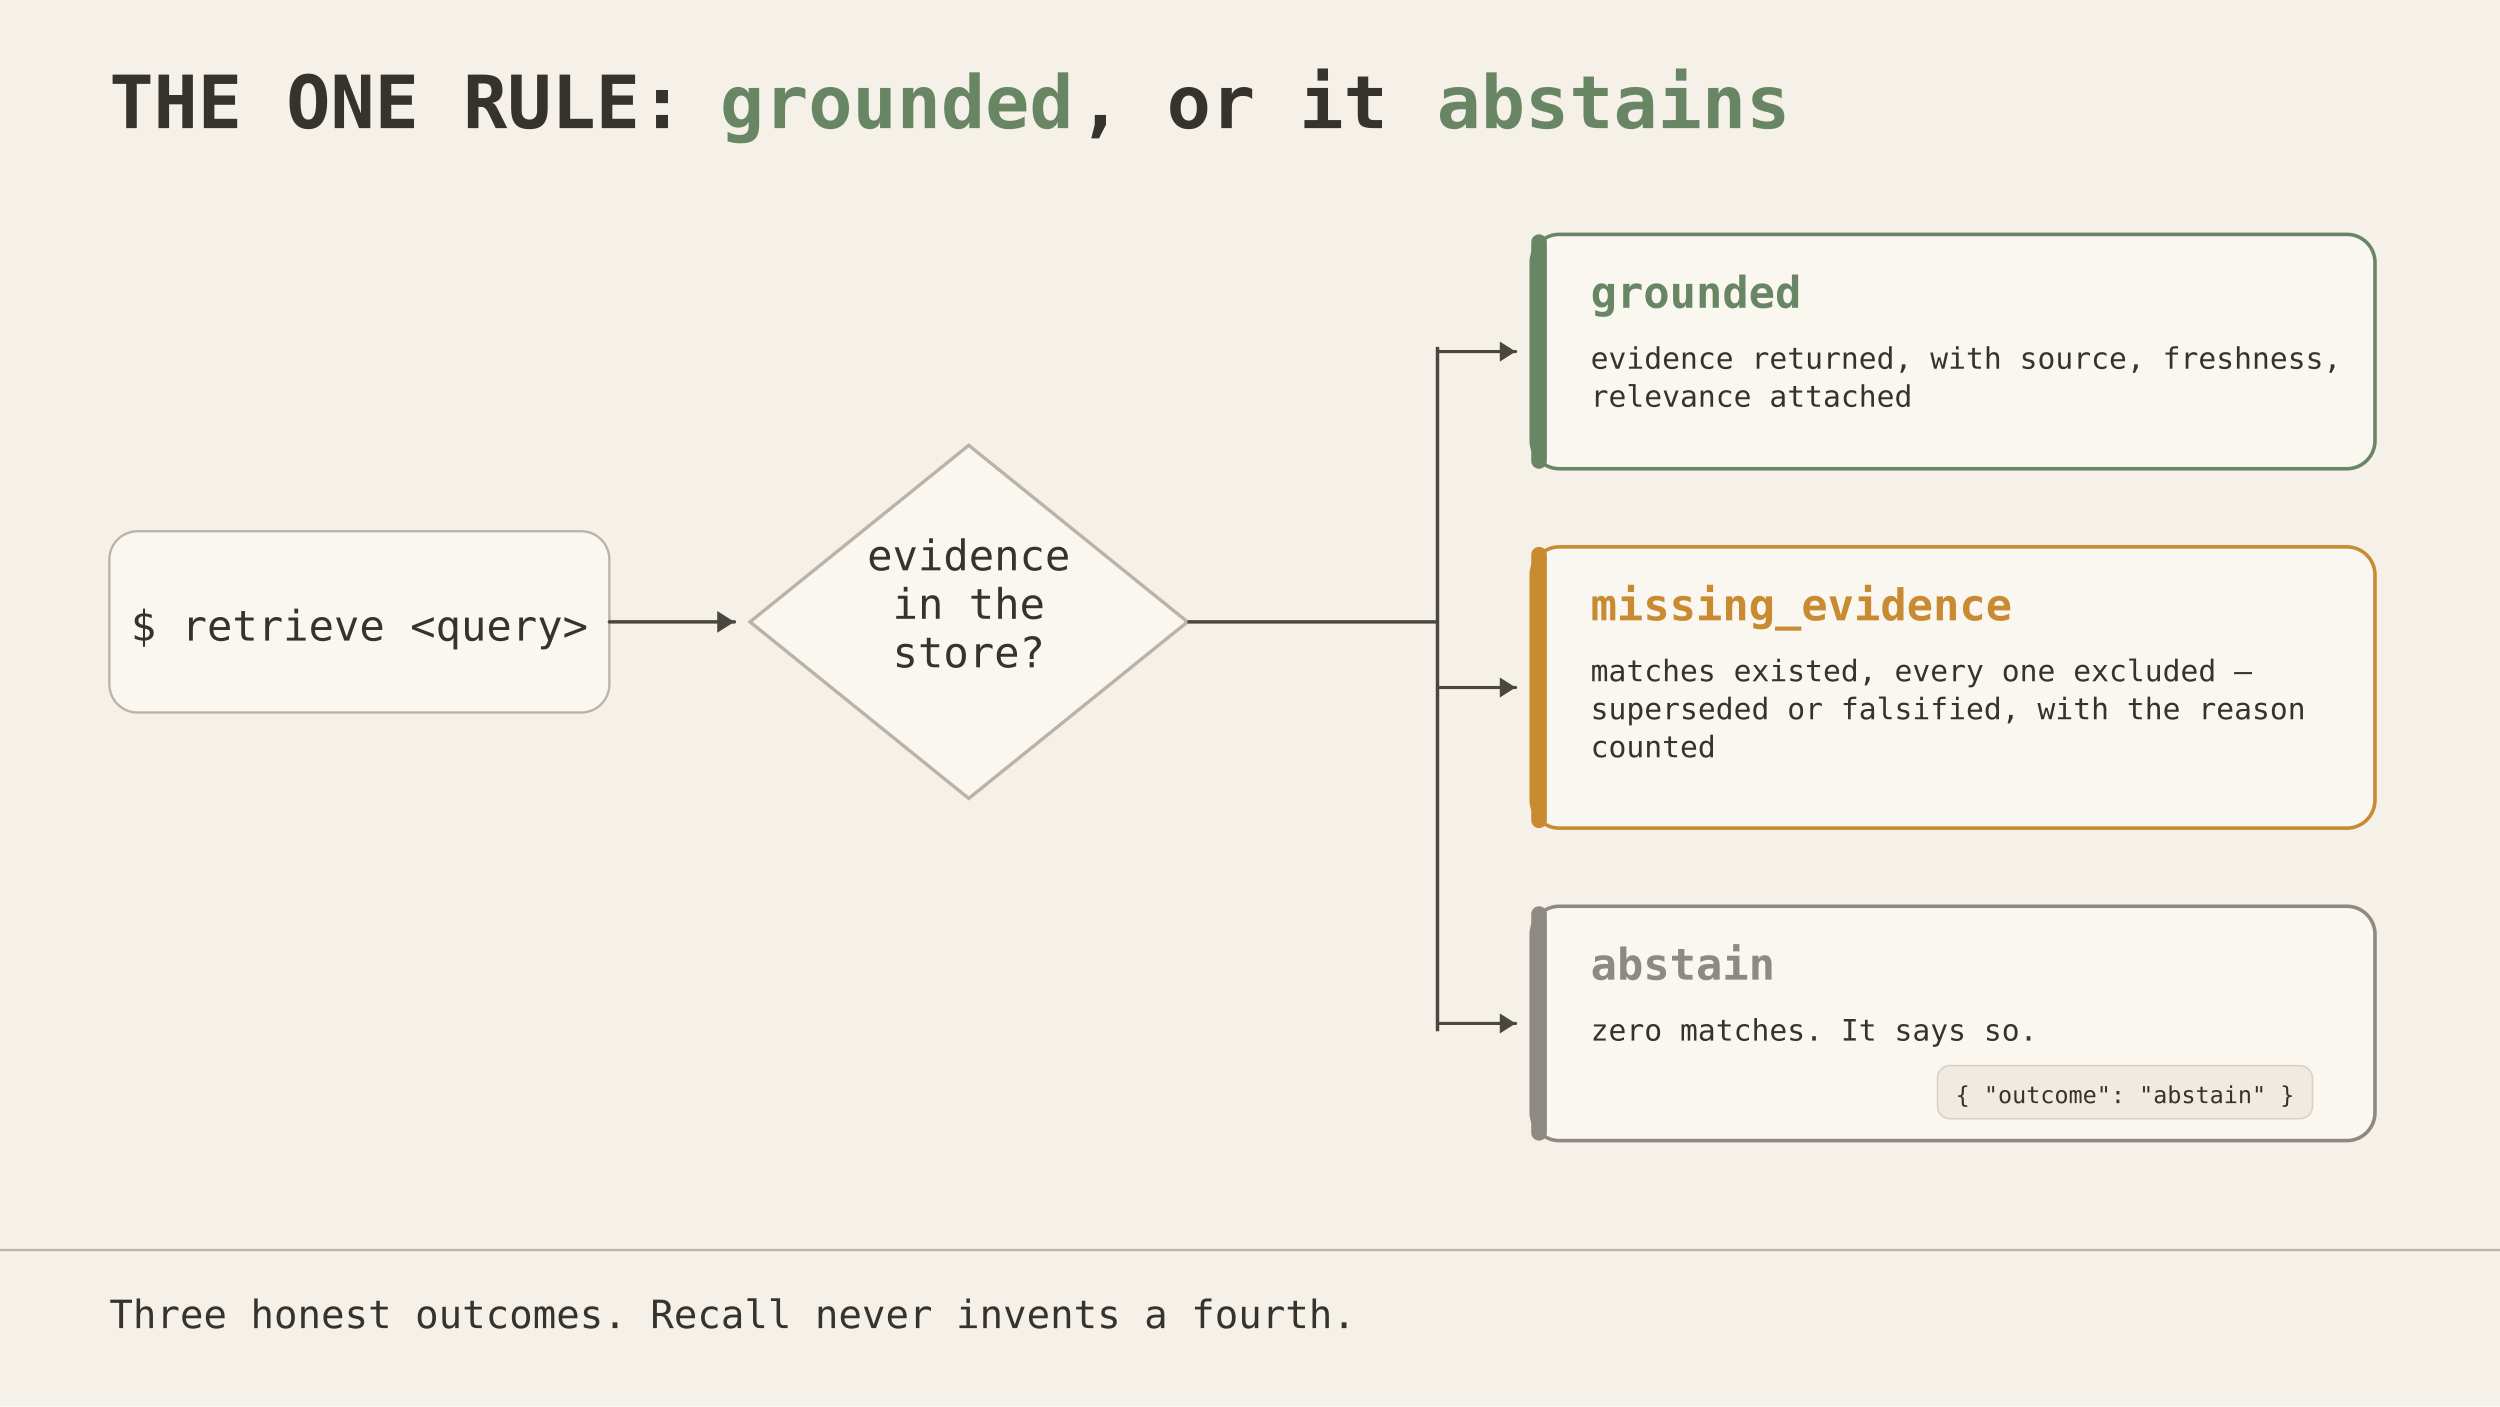
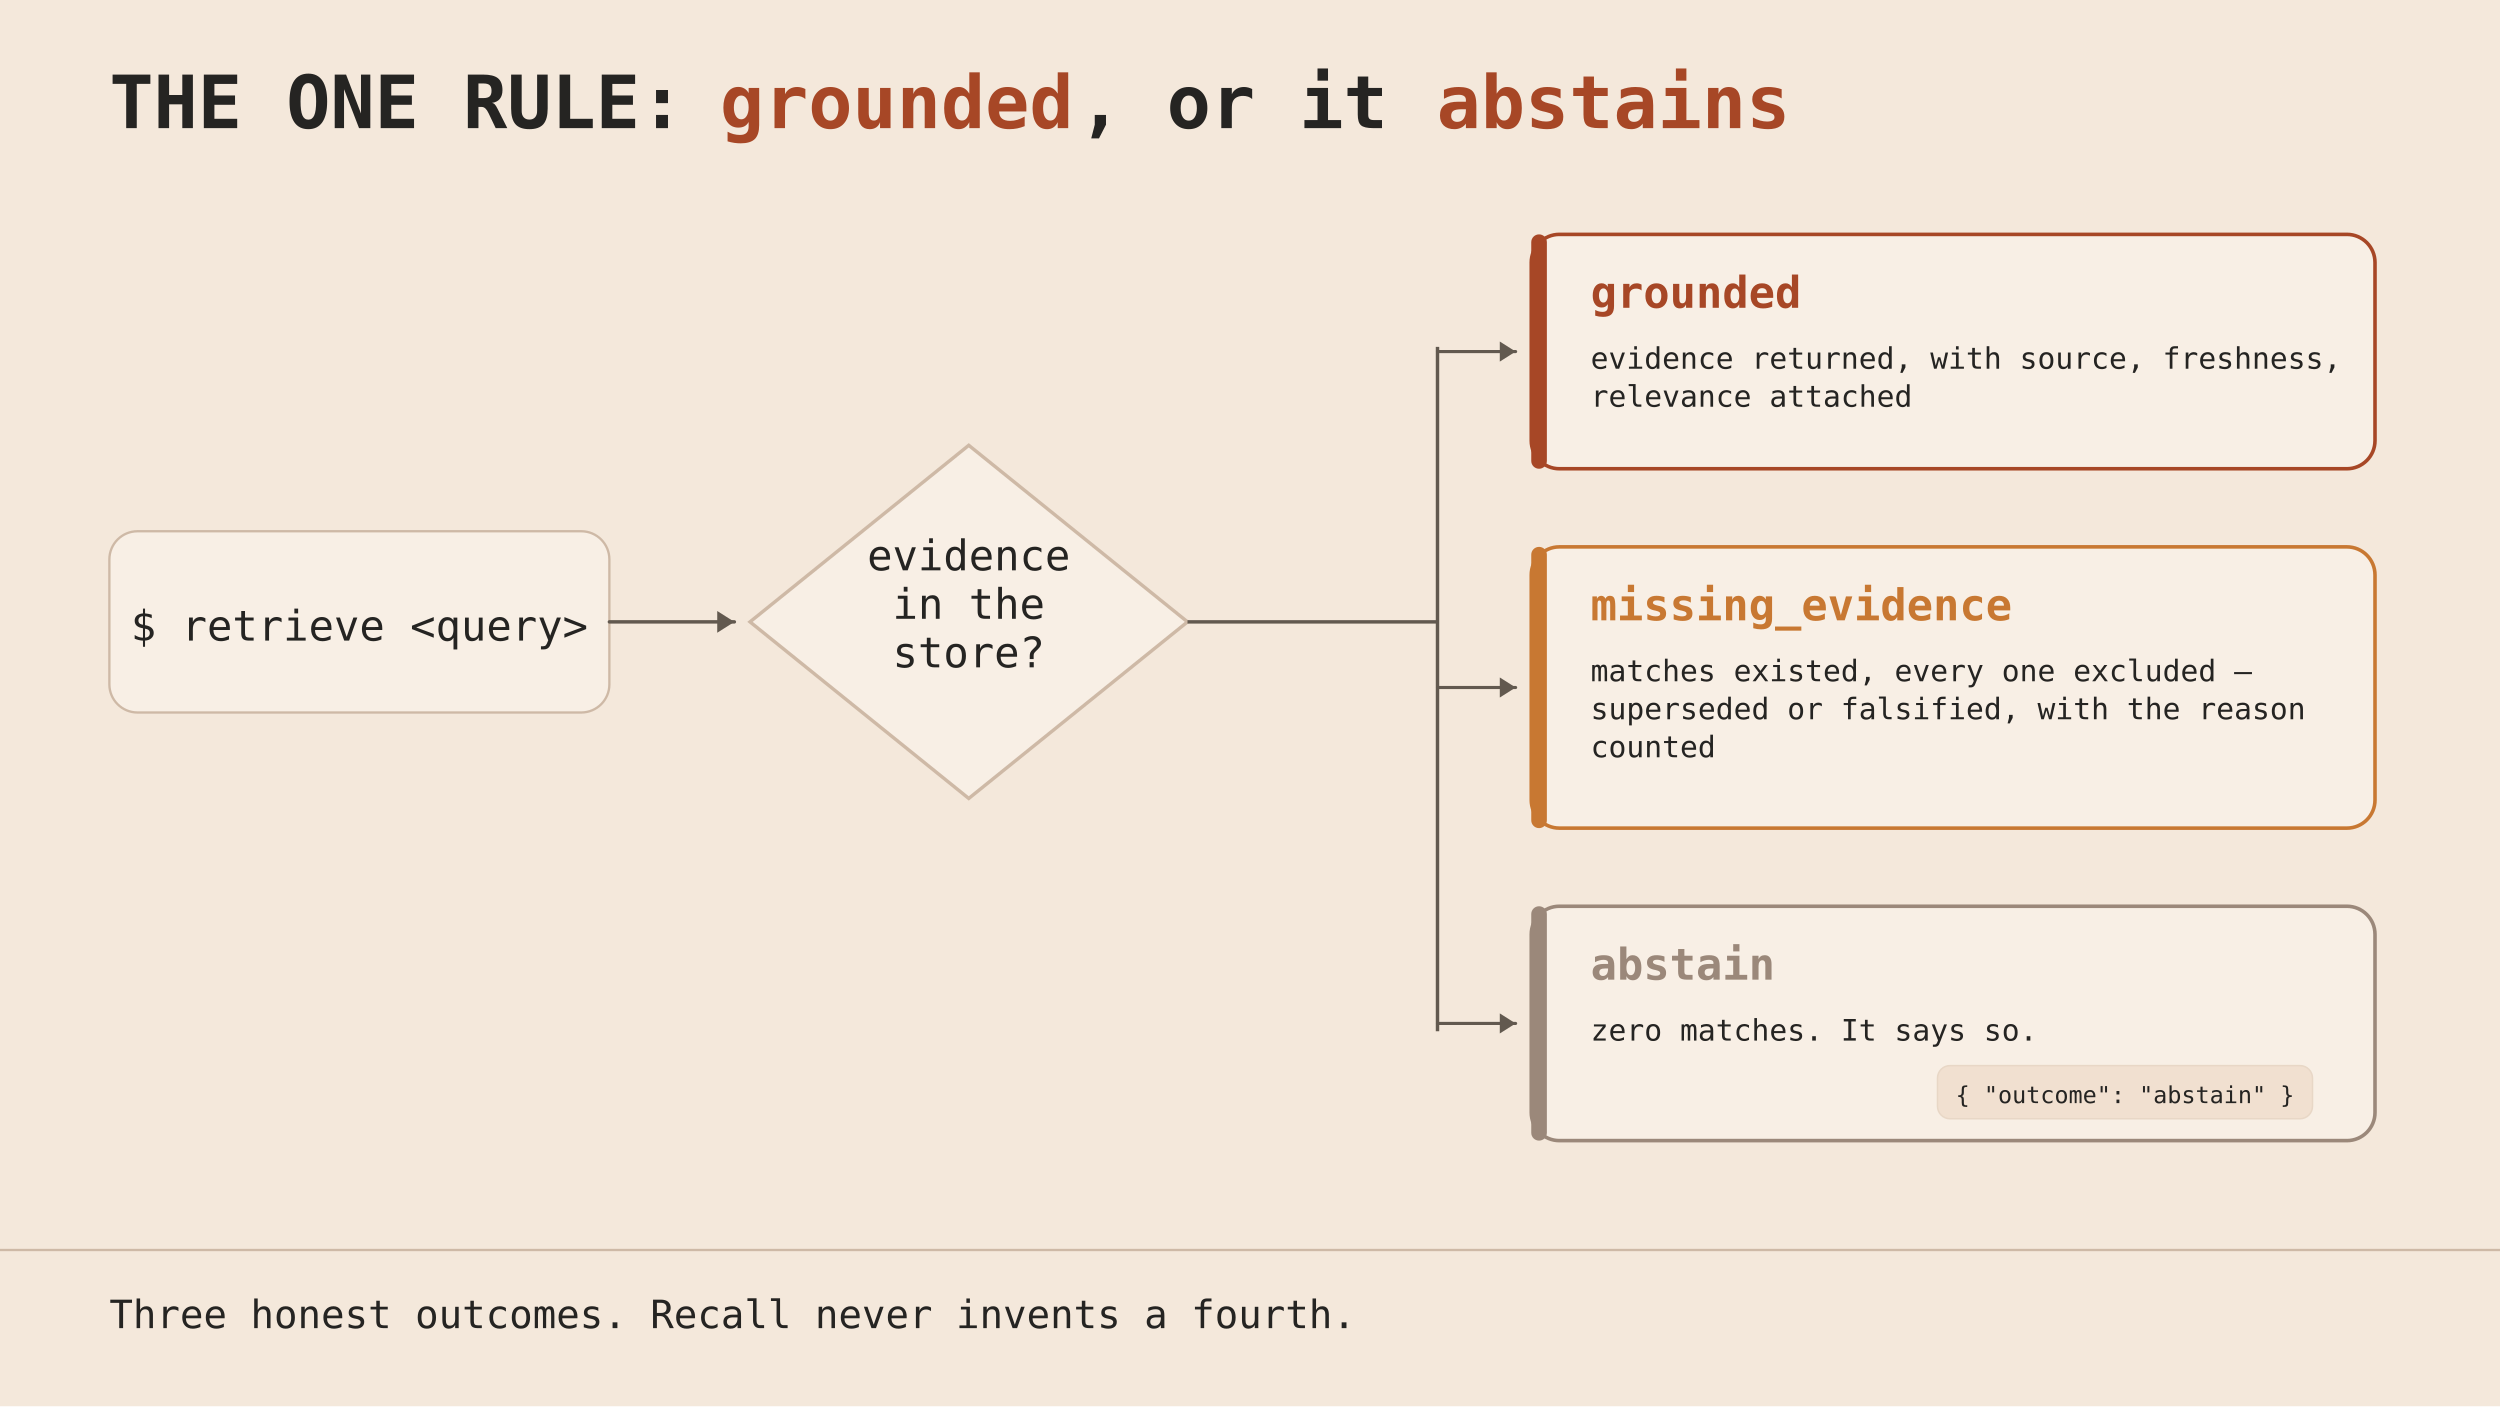
<svg xmlns="http://www.w3.org/2000/svg" baseProfile="full" height="900" version="1.1" viewBox="0 0 1600 900" width="1600">
  <defs />
-   <rect fill="#F5F1E9" height="900" width="1600" x="0" y="0" />
-   <text fill="#36332F" font-family="DejaVu Sans Mono, Noto Sans Mono, monospace" font-size="47" font-weight="bold" opacity="1.0" text-anchor="start" x="70" y="82">THE ONE RULE:</text>
-   <text fill="#698664" font-family="DejaVu Sans Mono, Noto Sans Mono, monospace" font-size="47" font-weight="bold" opacity="1.0" text-anchor="start" x="460.71" y="82">grounded</text>
-   <text fill="#36332F" font-family="DejaVu Sans Mono, Noto Sans Mono, monospace" font-size="47" font-weight="bold" opacity="1.0" text-anchor="start" x="690.07" y="82">, or it </text>
-   <text fill="#698664" font-family="DejaVu Sans Mono, Noto Sans Mono, monospace" font-size="47" font-weight="bold" opacity="1.0" text-anchor="start" x="919.43" y="82">abstains</text>
-   <rect fill="#FAF7F1" height="116" rx="18" ry="18" stroke="#BBB3A8" stroke-width="1.5" width="320" x="70" y="340" />
-   <text fill="#36332F" font-family="DejaVu Sans Mono, Noto Sans Mono, monospace" font-size="27" font-weight="normal" opacity="1.0" text-anchor="middle" x="230" y="410">$ retrieve &lt;query&gt;</text>
-   <polygon fill="#FAF7F1" points="620,285 760,398 620,511 480,398" stroke="#BBB3A8" stroke-width="2.2" />
-   <text fill="#36332F" font-family="DejaVu Sans Mono, Noto Sans Mono, monospace" font-size="27" font-weight="normal" opacity="1.0" text-anchor="middle" x="620" y="365.0">evidence</text>
-   <text fill="#36332F" font-family="DejaVu Sans Mono, Noto Sans Mono, monospace" font-size="27" font-weight="normal" opacity="1.0" text-anchor="middle" x="620" y="396.05">in the</text>
-   <text fill="#36332F" font-family="DejaVu Sans Mono, Noto Sans Mono, monospace" font-size="27" font-weight="normal" opacity="1.0" text-anchor="middle" x="620" y="427.1">store?</text>
-   <line stroke="#4A4640" stroke-linecap="round" stroke-width="2.2" x1="390" x2="470" y1="398" y2="398" />
-   <polygon fill="#4A4640" points="470,398 459.024,404.966 459.024,391.034" />
-   <line stroke="#4A4640" stroke-width="2.2" x1="760" x2="920" y1="398" y2="398" />
-   <line stroke="#4A4640" stroke-width="2.2" x1="920" x2="920" y1="222" y2="660" />
-   <rect fill="#FAF7F1" height="150" rx="18" ry="18" stroke="#698664" stroke-width="2.3" width="540" x="980" y="150" />
-   <rect fill="#698664" height="150" rx="5" ry="5" width="10" x="980" y="150" />
-   <text fill="#698664" font-family="DejaVu Sans Mono, Noto Sans Mono, monospace" font-size="28" font-weight="bold" opacity="1.0" text-anchor="start" x="1018" y="197">grounded</text>
-   <text fill="#36332F" font-family="DejaVu Sans Mono, Noto Sans Mono, monospace" font-size="19" font-weight="normal" opacity="1.0" text-anchor="start" x="1018" y="236.0">evidence returned, with source, freshness,</text>
-   <text fill="#36332F" font-family="DejaVu Sans Mono, Noto Sans Mono, monospace" font-size="19" font-weight="normal" opacity="1.0" text-anchor="start" x="1018" y="260.32">relevance attached</text>
-   <rect fill="#FAF7F1" height="180" rx="18" ry="18" stroke="#C88B32" stroke-width="2.3" width="540" x="980" y="350" />
-   <rect fill="#C88B32" height="180" rx="5" ry="5" width="10" x="980" y="350" />
-   <text fill="#C88B32" font-family="DejaVu Sans Mono, Noto Sans Mono, monospace" font-size="28" font-weight="bold" opacity="1.0" text-anchor="start" x="1018" y="397">missing_evidence</text>
-   <text fill="#36332F" font-family="DejaVu Sans Mono, Noto Sans Mono, monospace" font-size="19" font-weight="normal" opacity="1.0" text-anchor="start" x="1018" y="436.0">matches existed, every one excluded —</text>
-   <text fill="#36332F" font-family="DejaVu Sans Mono, Noto Sans Mono, monospace" font-size="19" font-weight="normal" opacity="1.0" text-anchor="start" x="1018" y="460.32">superseded or falsified, with the reason</text>
-   <text fill="#36332F" font-family="DejaVu Sans Mono, Noto Sans Mono, monospace" font-size="19" font-weight="normal" opacity="1.0" text-anchor="start" x="1018" y="484.64">counted</text>
-   <rect fill="#FAF7F1" height="150" rx="18" ry="18" stroke="#8E8982" stroke-width="2.3" width="540" x="980" y="580" />
-   <rect fill="#8E8982" height="150" rx="5" ry="5" width="10" x="980" y="580" />
-   <text fill="#8E8982" font-family="DejaVu Sans Mono, Noto Sans Mono, monospace" font-size="28" font-weight="bold" opacity="1.0" text-anchor="start" x="1018" y="627">abstain</text>
-   <text fill="#36332F" font-family="DejaVu Sans Mono, Noto Sans Mono, monospace" font-size="19" font-weight="normal" opacity="1.0" text-anchor="start" x="1018" y="666.0">zero matches. It says so.</text>
-   <line stroke="#4A4640" stroke-linecap="round" stroke-width="2.0" x1="920" x2="970" y1="225" y2="225" />
-   <polygon fill="#4A4640" points="970,225 959.868,231.43 959.868,218.57" />
-   <line stroke="#4A4640" stroke-linecap="round" stroke-width="2.0" x1="920" x2="970" y1="440" y2="440" />
-   <polygon fill="#4A4640" points="970,440 959.868,446.43 959.868,433.57" />
-   <line stroke="#4A4640" stroke-linecap="round" stroke-width="2.0" x1="920" x2="970" y1="655" y2="655" />
-   <polygon fill="#4A4640" points="970,655 959.868,661.43 959.868,648.57" />
-   <rect fill="#F0EAE0" height="34" rx="8" ry="8" stroke="#D7D0C6" stroke-width="1" width="240" x="1240" y="682" />
-   <text fill="#36332F" font-family="DejaVu Sans Mono, Noto Sans Mono, monospace" font-size="15" font-weight="normal" opacity="1.0" text-anchor="middle" x="1360" y="706">{ "outcome": "abstain" }</text>
-   <line stroke="#BBB3A8" stroke-width="1.5" x1="0" x2="1600" y1="800" y2="800" />
-   <text fill="#36332F" font-family="DejaVu Sans Mono, Noto Sans Mono, monospace" font-size="25" font-weight="normal" opacity="1.0" text-anchor="start" x="70" y="850">Three honest outcomes. Recall never invents a fourth.</text>
+   <rect fill="#F4E8DB" height="900" width="1600" x="0" y="0" />
+   <text fill="#252422" font-family="DejaVu Sans Mono, Noto Sans Mono, monospace" font-size="47" font-weight="bold" opacity="1.0" text-anchor="start" x="70" y="82">THE ONE RULE:</text>
+   <text fill="#A74726" font-family="DejaVu Sans Mono, Noto Sans Mono, monospace" font-size="47" font-weight="bold" opacity="1.0" text-anchor="start" x="460.71" y="82">grounded</text>
+   <text fill="#252422" font-family="DejaVu Sans Mono, Noto Sans Mono, monospace" font-size="47" font-weight="bold" opacity="1.0" text-anchor="start" x="690.07" y="82">, or it </text>
+   <text fill="#A74726" font-family="DejaVu Sans Mono, Noto Sans Mono, monospace" font-size="47" font-weight="bold" opacity="1.0" text-anchor="start" x="919.43" y="82">abstains</text>
+   <rect fill="#F8EFE5" height="116" rx="18" ry="18" stroke="#CEB9A6" stroke-width="1.5" width="320" x="70" y="340" />
+   <text fill="#252422" font-family="DejaVu Sans Mono, Noto Sans Mono, monospace" font-size="27" font-weight="normal" opacity="1.0" text-anchor="middle" x="230" y="410">$ retrieve &lt;query&gt;</text>
+   <polygon fill="#F8EFE5" points="620,285 760,398 620,511 480,398" stroke="#CEB9A6" stroke-width="2.2" />
+   <text fill="#252422" font-family="DejaVu Sans Mono, Noto Sans Mono, monospace" font-size="27" font-weight="normal" opacity="1.0" text-anchor="middle" x="620" y="365.0">evidence</text>
+   <text fill="#252422" font-family="DejaVu Sans Mono, Noto Sans Mono, monospace" font-size="27" font-weight="normal" opacity="1.0" text-anchor="middle" x="620" y="396.05">in the</text>
+   <text fill="#252422" font-family="DejaVu Sans Mono, Noto Sans Mono, monospace" font-size="27" font-weight="normal" opacity="1.0" text-anchor="middle" x="620" y="427.1">store?</text>
+   <line stroke="#62594F" stroke-linecap="round" stroke-width="2.2" x1="390" x2="470" y1="398" y2="398" />
+   <polygon fill="#62594F" points="470,398 459.024,404.966 459.024,391.034" />
+   <line stroke="#62594F" stroke-width="2.2" x1="760" x2="920" y1="398" y2="398" />
+   <line stroke="#62594F" stroke-width="2.2" x1="920" x2="920" y1="222" y2="660" />
+   <rect fill="#F8EFE5" height="150" rx="18" ry="18" stroke="#A74726" stroke-width="2.3" width="540" x="980" y="150" />
+   <rect fill="#A74726" height="150" rx="5" ry="5" width="10" x="980" y="150" />
+   <text fill="#A74726" font-family="DejaVu Sans Mono, Noto Sans Mono, monospace" font-size="28" font-weight="bold" opacity="1.0" text-anchor="start" x="1018" y="197">grounded</text>
+   <text fill="#252422" font-family="DejaVu Sans Mono, Noto Sans Mono, monospace" font-size="19" font-weight="normal" opacity="1.0" text-anchor="start" x="1018" y="236.0">evidence returned, with source, freshness,</text>
+   <text fill="#252422" font-family="DejaVu Sans Mono, Noto Sans Mono, monospace" font-size="19" font-weight="normal" opacity="1.0" text-anchor="start" x="1018" y="260.32">relevance attached</text>
+   <rect fill="#F8EFE5" height="180" rx="18" ry="18" stroke="#C87832" stroke-width="2.3" width="540" x="980" y="350" />
+   <rect fill="#C87832" height="180" rx="5" ry="5" width="10" x="980" y="350" />
+   <text fill="#C87832" font-family="DejaVu Sans Mono, Noto Sans Mono, monospace" font-size="28" font-weight="bold" opacity="1.0" text-anchor="start" x="1018" y="397">missing_evidence</text>
+   <text fill="#252422" font-family="DejaVu Sans Mono, Noto Sans Mono, monospace" font-size="19" font-weight="normal" opacity="1.0" text-anchor="start" x="1018" y="436.0">matches existed, every one excluded —</text>
+   <text fill="#252422" font-family="DejaVu Sans Mono, Noto Sans Mono, monospace" font-size="19" font-weight="normal" opacity="1.0" text-anchor="start" x="1018" y="460.32">superseded or falsified, with the reason</text>
+   <text fill="#252422" font-family="DejaVu Sans Mono, Noto Sans Mono, monospace" font-size="19" font-weight="normal" opacity="1.0" text-anchor="start" x="1018" y="484.64">counted</text>
+   <rect fill="#F8EFE5" height="150" rx="18" ry="18" stroke="#9B887A" stroke-width="2.3" width="540" x="980" y="580" />
+   <rect fill="#9B887A" height="150" rx="5" ry="5" width="10" x="980" y="580" />
+   <text fill="#9B887A" font-family="DejaVu Sans Mono, Noto Sans Mono, monospace" font-size="28" font-weight="bold" opacity="1.0" text-anchor="start" x="1018" y="627">abstain</text>
+   <text fill="#252422" font-family="DejaVu Sans Mono, Noto Sans Mono, monospace" font-size="19" font-weight="normal" opacity="1.0" text-anchor="start" x="1018" y="666.0">zero matches. It says so.</text>
+   <line stroke="#62594F" stroke-linecap="round" stroke-width="2.0" x1="920" x2="970" y1="225" y2="225" />
+   <polygon fill="#62594F" points="970,225 959.868,231.43 959.868,218.57" />
+   <line stroke="#62594F" stroke-linecap="round" stroke-width="2.0" x1="920" x2="970" y1="440" y2="440" />
+   <polygon fill="#62594F" points="970,440 959.868,446.43 959.868,433.57" />
+   <line stroke="#62594F" stroke-linecap="round" stroke-width="2.0" x1="920" x2="970" y1="655" y2="655" />
+   <polygon fill="#62594F" points="970,655 959.868,661.43 959.868,648.57" />
+   <rect fill="#F1E0D0" height="34" rx="8" ry="8" stroke="#E8D7C6" stroke-width="1" width="240" x="1240" y="682" />
+   <text fill="#252422" font-family="DejaVu Sans Mono, Noto Sans Mono, monospace" font-size="15" font-weight="normal" opacity="1.0" text-anchor="middle" x="1360" y="706">{ "outcome": "abstain" }</text>
+   <line stroke="#CEB9A6" stroke-width="1.5" x1="0" x2="1600" y1="800" y2="800" />
+   <text fill="#252422" font-family="DejaVu Sans Mono, Noto Sans Mono, monospace" font-size="25" font-weight="normal" opacity="1.0" text-anchor="start" x="70" y="850">Three honest outcomes. Recall never invents a fourth.</text>
</svg>
